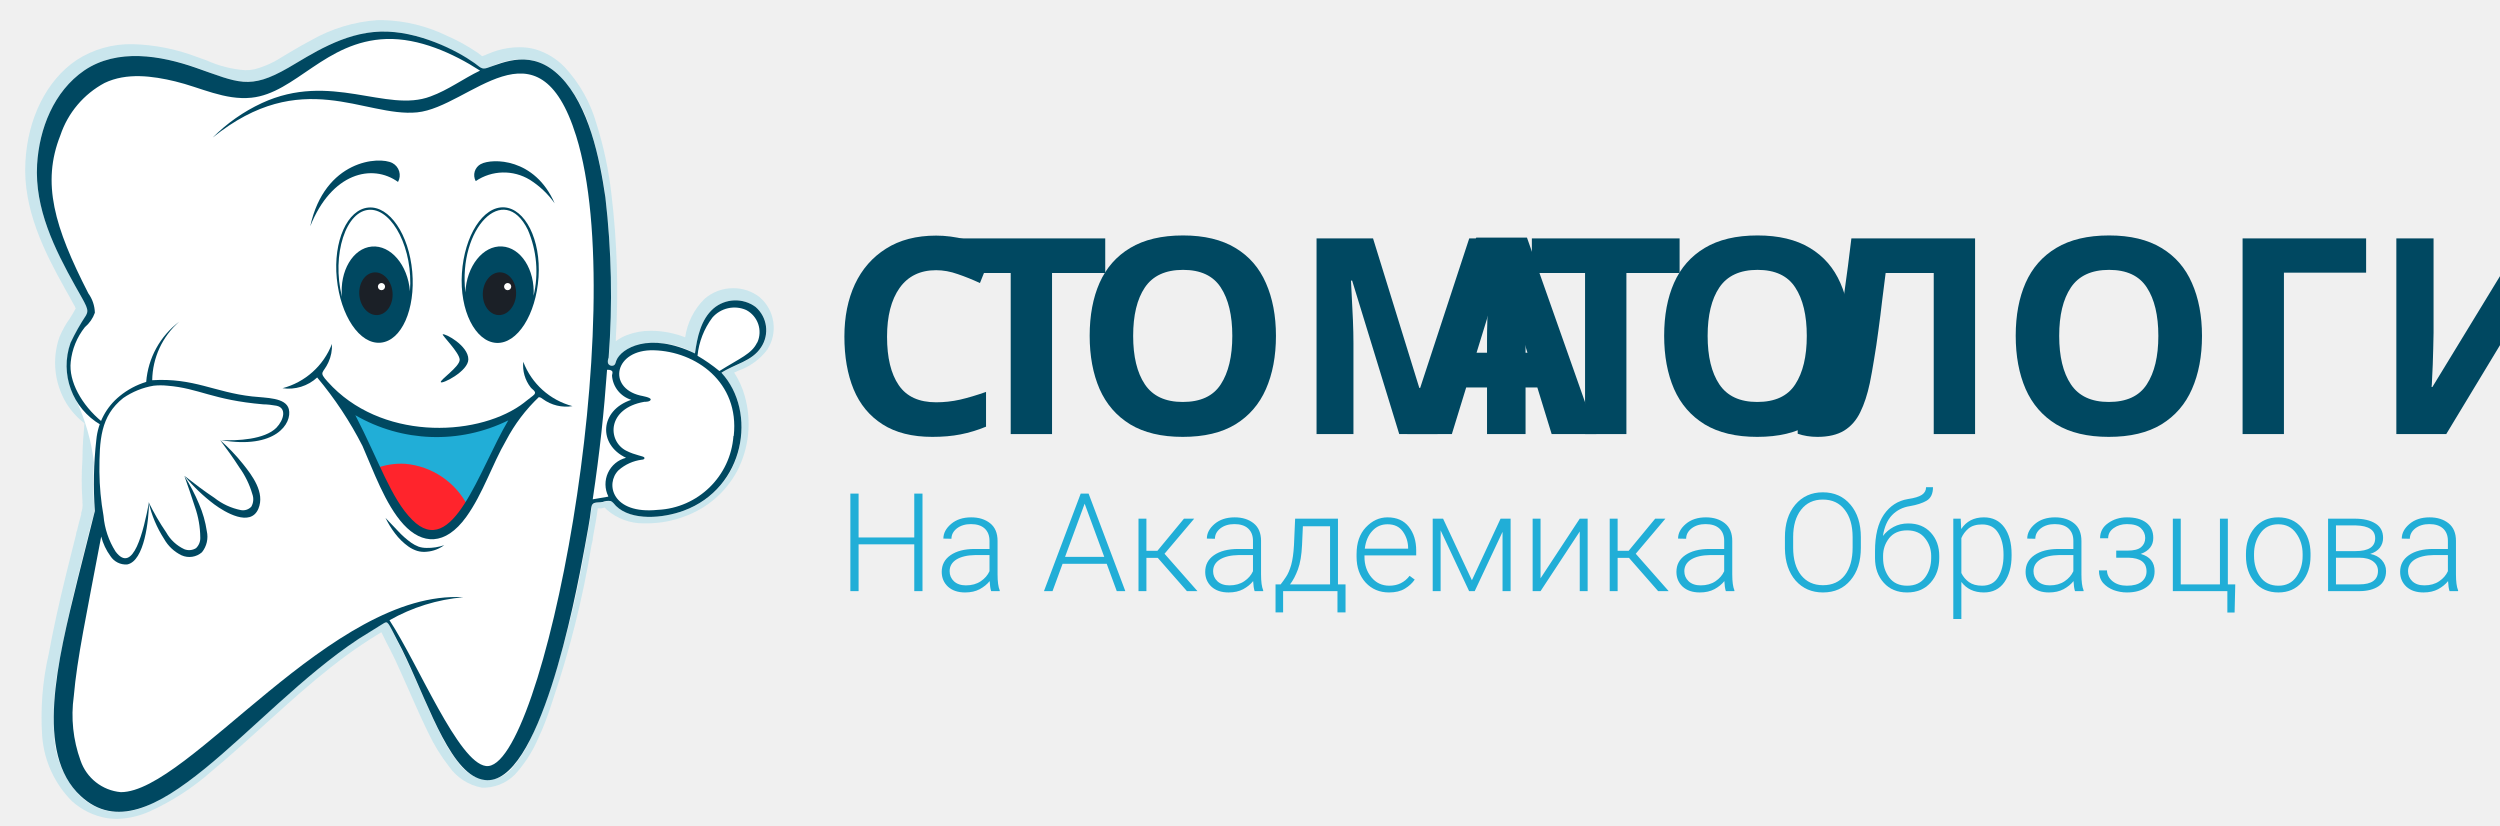
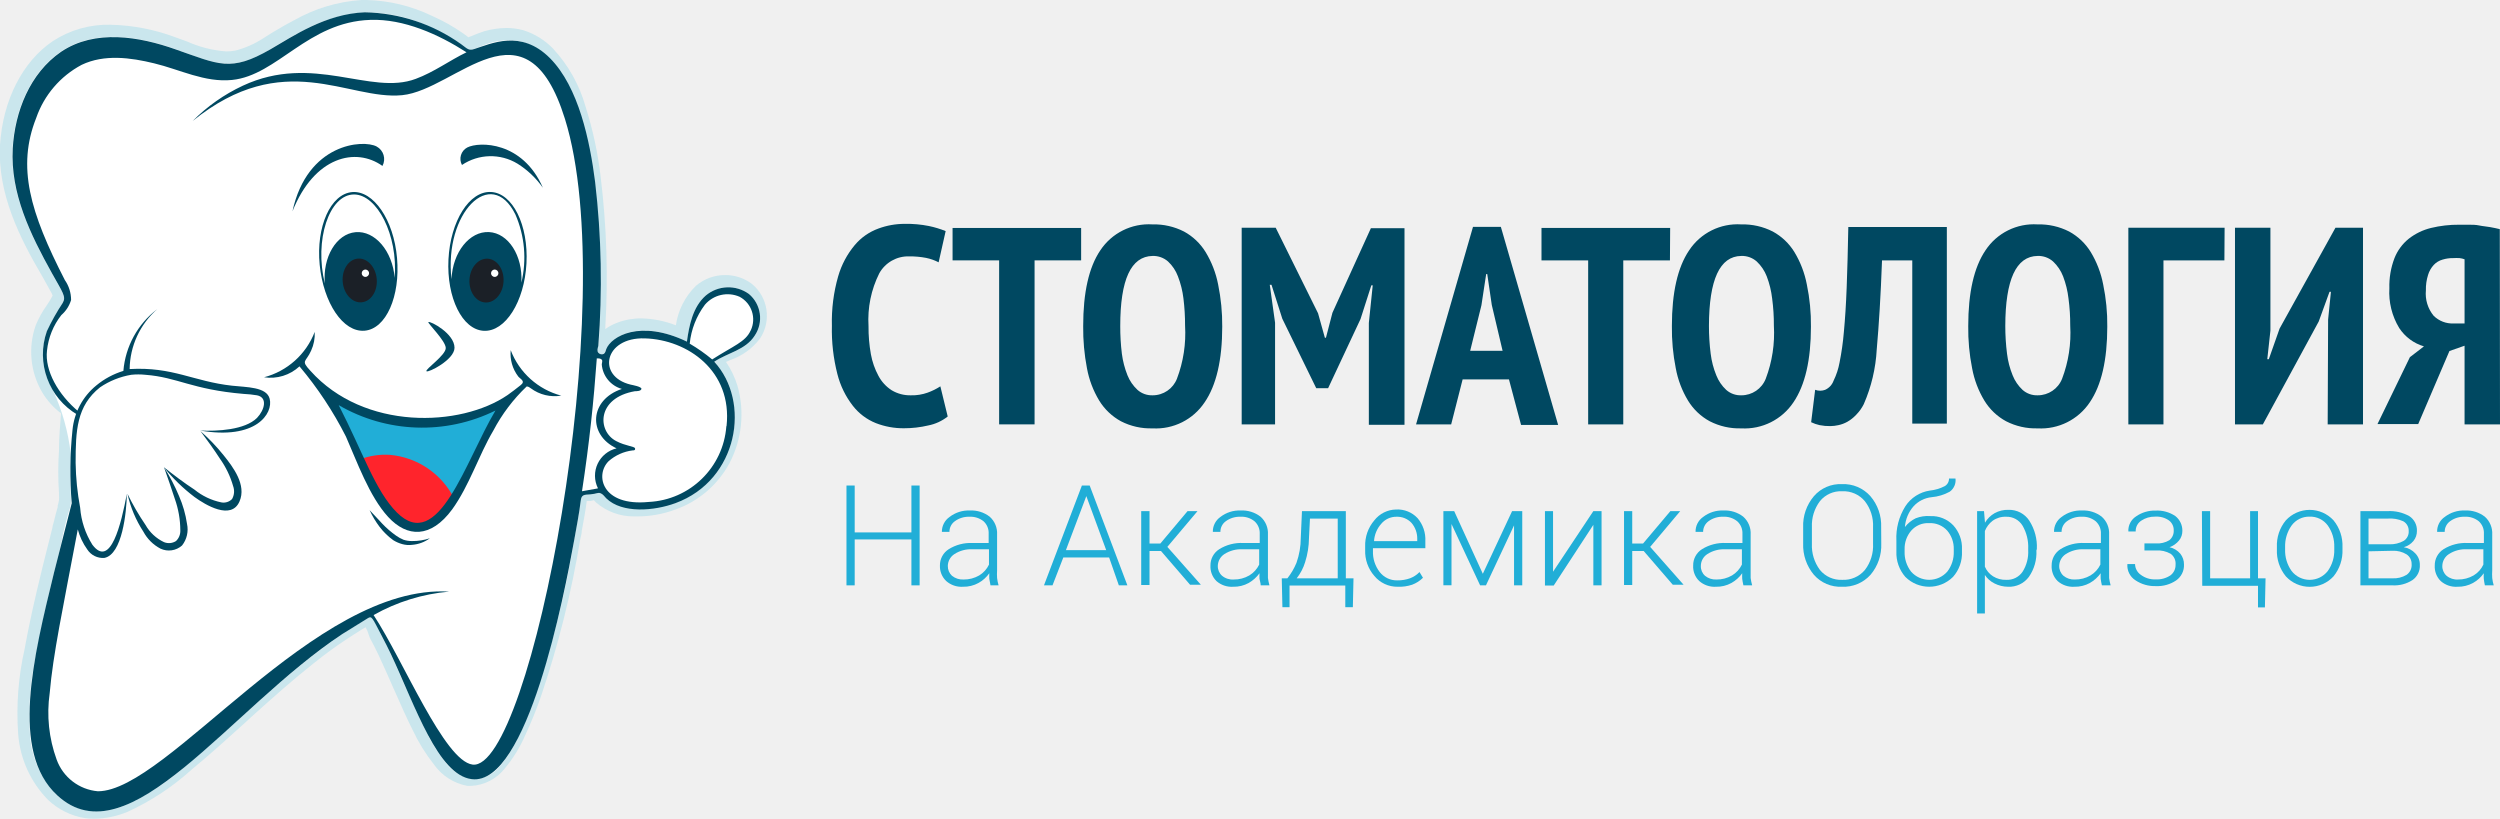
- <svg xmlns="http://www.w3.org/2000/svg" viewBox="0 0 237.17 78.31">
+ <svg xmlns="http://www.w3.org/2000/svg" viewBox="0 0 231.4 75.78">
  <defs>
-     <style>.cls-1{fill:none;}.cls-2{font-size:26px;font-family:PTSans-NarrowBold, PT Sans Narrow;font-weight:700;}.cls-12,.cls-2{fill:#004861;}.cls-3{letter-spacing:-0.01em;}.cls-4{letter-spacing:-0.03em;}.cls-5{letter-spacing:-0.07em;}.cls-6{letter-spacing:-0.03em;}.cls-7{letter-spacing:-0.02em;}.cls-8{font-size:13px;font-family:Roboto-Light, Roboto Light;}.cls-14,.cls-8{fill:#21aed7;}.cls-9{letter-spacing:-0.01em;}.cls-10{fill:#cae6ed;}.cls-11{fill:#fff;}.cls-13{fill:#1b2027;}.cls-15{fill:#ff242c;}</style>
+     <style>.cls-1{fill:#004861;}.cls-2{fill:#21aed7;}.cls-3{fill:#cae6ed;}.cls-4{fill:#fff;}.cls-5{fill:#1b2027;}.cls-6{fill:#ff242c;}</style>
  </defs>
  <g id="Слой_2" data-name="Слой 2">
    <g id="DESKTOP">
      <g id="TOP_MENU">
-         <rect class="cls-1" width="237.17" height="78.31" />
-         <text class="cls-2" transform="translate(78.59 41.18)">
-           <tspan class="cls-3">С</tspan>
-           <tspan class="cls-4" x="11.73" y="0">Т</tspan>
-           <tspan x="23.27" y="0">ОМ</tspan>
-           <tspan class="cls-5" x="54.91" y="0">А</tspan>
-           <tspan class="cls-6" x="66.22" y="0">Т</tspan>
-           <tspan class="cls-7" x="77.77" y="0">О</tspan>
-           <tspan x="91.75" y="0">ЛОГИЯ</tspan>
-         </text>
-         <text class="cls-8" transform="translate(79.5 56.08)">На Академика О<tspan class="cls-9" x="97.77" y="0">б</tspan>
-           <tspan x="104.82" y="0">разцова</tspan>
-         </text>
-         <path class="cls-10" d="M11.09,77.69a6.84,6.84,0,0,1-.91-.07A6.59,6.59,0,0,1,6.82,76,9.76,9.76,0,0,1,4,69.82,26.81,26.81,0,0,1,4.63,62c.41-2.23.93-4.63,1.65-7.55.17-.7.34-1.39.52-2.09l.42-1.67c0-.15.07-.3.11-.45.11-.47.23-.94.37-1.42l0-.15a2.37,2.37,0,0,0,.12-.5,2.09,2.09,0,0,0,0-.49l0-.17a28.27,28.27,0,0,1,0-3.92c0-1.3.11-2.41.19-3.44a7,7,0,0,1-1.73-1.92A7.44,7.44,0,0,1,5.63,32a8.82,8.82,0,0,1,1-1.8c.2-.32.39-.62.55-.93a1.66,1.66,0,0,0-.22-.45l-.55-1-.25-.44c-1.95-3.48-4-7.56-3.75-12C2.62,11.2,4.45,7.59,7.26,5.7A9.41,9.41,0,0,1,12.6,4.19a18.48,18.48,0,0,1,6,1.18l1,.36a10.8,10.8,0,0,0,3.66.93,3.86,3.86,0,0,0,.84-.08,8.6,8.6,0,0,0,2.55-1.11l.92-.55c.64-.38,1.31-.77,2-1.13a14.7,14.7,0,0,1,6.25-1.88h.48a14.67,14.67,0,0,1,6.09,1.48A17.88,17.88,0,0,1,45.31,5l.24.18.19.15a5,5,0,0,0,.56-.22,9,9,0,0,1,.88-.32,7.35,7.35,0,0,1,2.09-.31,5.49,5.49,0,0,1,1.53.2,6.4,6.4,0,0,1,2.79,1.71,13.21,13.21,0,0,1,3,5.36A35.08,35.08,0,0,1,58,18.38a76.93,76.93,0,0,1,.42,13.76v.23a4.43,4.43,0,0,1,1.05-.58,6.35,6.35,0,0,1,2.27-.41A9.07,9.07,0,0,1,65,32a6.43,6.43,0,0,1,1.85-3.66,4.13,4.13,0,0,1,2.73-1,4.05,4.05,0,0,1,2.46.83,3.82,3.82,0,0,1,.75,5,5.83,5.83,0,0,1-2.76,2l-.38.18a8,8,0,0,1,1,2.21,9.71,9.71,0,0,1-.73,7.15,9.2,9.2,0,0,1-5,4.29,10.09,10.09,0,0,1-3.52.65h-.33a5.26,5.26,0,0,1-3.5-1.29,2,2,0,0,1-.2-.21l-.28.07a1.82,1.82,0,0,1-.38,0c-.12.94-.29,1.86-.46,2.76,0,.26-.09.52-.14.77a92.05,92.05,0,0,1-3.65,14.62C52,67.83,51.56,69,51.08,70a12.41,12.41,0,0,1-1.94,3.15,4.21,4.21,0,0,1-3.06,1.57,2.36,2.36,0,0,1-.38,0,4.86,4.86,0,0,1-3.1-2,17,17,0,0,1-1.94-3.14c-.59-1.2-1.13-2.42-1.61-3.5l-.16-.37c-.45-1-.91-2.06-1.38-3.07-.25-.54-.53-1.07-.83-1.65-.12-.23-.23-.46-.34-.69s-.1-.21-.16-.32l-.31.19c-.47.28-1,.62-1.56,1-.9.59-1.83,1.28-2.93,2.14-1.92,1.51-3.74,3.14-5.6,4.82l-.84.76c-1.57,1.42-3.2,2.89-4.86,4.27A23.44,23.44,0,0,1,14.15,77,8.16,8.16,0,0,1,11.09,77.69Z" />
-         <path class="cls-11" d="M71.68,29.12a3.22,3.22,0,0,0-4,.15c-1.2,1.05-1.54,2.75-1.75,4.26a7.46,7.46,0,0,0-5.85-.67,3.41,3.41,0,0,0-1.19.76,1.83,1.83,0,0,0-.42.58c-.06.16-.08.37-.24.46a.41.41,0,0,1-.49-.1c-.14-.18-.07-.44,0-.64.06-.53.08-1.07.1-1.6a76.31,76.31,0,0,0-.41-13.6A34.5,34.5,0,0,0,56,12.28a12.48,12.48,0,0,0-2.82-5,5.56,5.56,0,0,0-2.38-1.49,5.84,5.84,0,0,0-3.13.11c-.49.14-.95.38-1.43.54a.66.66,0,0,1-.61,0A5.24,5.24,0,0,1,45,6a17.07,17.07,0,0,0-2.77-1.55A13.41,13.41,0,0,0,36.09,3a14,14,0,0,0-5.87,1.77c-1,.52-1.91,1.11-2.87,1.66a9.23,9.23,0,0,1-2.83,1.22c-2.07.42-4-.57-5.94-1.24C15.23,5.26,11.14,4.56,8,6.68c-2.91,2-4.28,5.55-4.48,8.93-.24,4.17,1.65,8,3.64,11.56.26.48.53.95.79,1.42a1.35,1.35,0,0,1,.24,1.33,20.29,20.29,0,0,0-1.47,2.61A6.53,6.53,0,0,0,7.24,38a19.41,19.41,0,0,1,1.67,5.87,30.12,30.12,0,0,0,0,3.8,4.41,4.41,0,0,1,.05.81,3.65,3.65,0,0,1-.21.85c-.18.6-.32,1.22-.47,1.83-.31,1.25-.63,2.5-.94,3.75-.61,2.48-1.18,5-1.63,7.49A26.29,26.29,0,0,0,5.16,70a8.79,8.79,0,0,0,2.5,5.57A5.5,5.5,0,0,0,10.55,77,6.76,6.76,0,0,0,14,76.42a22.89,22.89,0,0,0,5.69-3.77c1.94-1.61,3.8-3.31,5.67-5s3.7-3.31,5.64-4.85c1-.77,2-1.51,3-2.19.52-.35,1.06-.68,1.59-1l.76-.46c.19-.12.36-.23.5,0,.3.52.54,1.08.81,1.61s.59,1.12.85,1.7c.54,1.14,1.05,2.3,1.56,3.46s1,2.31,1.59,3.45a15.12,15.12,0,0,0,1.83,3A4.09,4.09,0,0,0,46,74a3.2,3.2,0,0,0,2.67-1.25,12.06,12.06,0,0,0,1.79-2.93,36,36,0,0,0,1.39-3.42A90.21,90.21,0,0,0,55.5,51.94c.22-1.25.48-2.49.62-3.74,0-.24.07-.4.33-.47a6.15,6.15,0,0,1,.75-.09,1.5,1.5,0,0,1,.75-.09c.23.08.36.31.52.47a4.39,4.39,0,0,0,2.91,1,9.07,9.07,0,0,0,3.5-.58,8.22,8.22,0,0,0,4.48-3.86A8.79,8.79,0,0,0,70,38.13a7.1,7.1,0,0,0-1.56-2.75c1.24-.82,2.9-1.08,3.76-2.41A2.92,2.92,0,0,0,71.68,29.12Z" />
-         <path class="cls-12" d="M39.11,25.78c-.31-3.54-2.17-6.27-4.16-6.09s-3.35,3.18-3,6.72,2.17,6.28,4.16,6.1S39.42,29.33,39.11,25.78Zm-.22,1.85c-.2-2.5-1.83-4.4-3.62-4.24s-3.06,2.33-2.83,4.77c-1-4,.38-8.26,2.69-8.26C37.26,19.9,39.21,23.64,38.89,27.63Z" />
-         <path class="cls-12" d="M47.82,19.67c-2-.1-3.76,2.69-4,6.24s1.28,6.51,3.27,6.62,3.76-2.69,4-6.24S49.81,19.78,47.82,19.67Zm2.8,8.39c.14-2.49-1.21-4.58-3-4.68s-3.36,1.86-3.47,4.36c-.7-6.1,3.65-10.54,5.92-5.95A10,10,0,0,1,50.62,28.06Z" />
-         <ellipse class="cls-13" cx="35.66" cy="27.87" rx="1.58" ry="2.03" transform="translate(-2.29 3.21) rotate(-5)" />
-         <circle class="cls-11" cx="36.19" cy="27.19" r="0.34" />
-         <ellipse class="cls-13" cx="47.39" cy="27.87" rx="2.03" ry="1.58" transform="translate(17.07 73.73) rotate(-87)" />
-         <circle class="cls-11" cx="48.16" cy="27.19" r="0.34" />
-         <path class="cls-14" d="M32.91,38.34c2.32,4.38,4.57,12.2,7.93,12.4,3.52.22,5.71-7.86,8.06-11.63a14.56,14.56,0,0,1-8.27,1.83A14.68,14.68,0,0,1,32.91,38.34Z" />
-         <path class="cls-15" d="M38.44,44a6.75,6.75,0,0,0-2.76.42c1.49,3.27,3.12,6.2,5.16,6.32,1.35.09,2.51-1.06,3.55-2.71A7.39,7.39,0,0,0,38.44,44Z" />
-         <path class="cls-12" d="M20.33,47.85c1,.74,3.42,2.19,4.18.42.65-1.53-.58-3.16-1.49-4.29a17.33,17.33,0,0,0-2.14-2.23c.63.84,1.25,1.69,1.81,2.57a8.24,8.24,0,0,1,1.25,2.56,1.41,1.41,0,0,1-.1,1.19,1.08,1.08,0,0,1-1,.32,5.91,5.91,0,0,1-2.5-1.16c-1-.66-1.91-1.36-2.84-2.09A16.55,16.55,0,0,0,20.33,47.85Z" />
-         <path class="cls-12" d="M17.22,52.68a1.81,1.81,0,0,0,1.94-.29,2.36,2.36,0,0,0,.46-2,10.15,10.15,0,0,0-.74-2.58,17.27,17.27,0,0,0-1.39-2.66c.35,1,.69,1.94,1,2.93A9,9,0,0,1,19,51a1.32,1.32,0,0,1-.4,1,1.23,1.23,0,0,1-1.12.1,3.81,3.81,0,0,1-1.71-1.59,22.82,22.82,0,0,1-1.67-2.87,10.85,10.85,0,0,0,1.47,3.49A3.77,3.77,0,0,0,17.22,52.68Z" />
-         <path class="cls-12" d="M71.68,29.12a3.22,3.22,0,0,0-4,.15c-1.2,1.05-1.54,2.75-1.75,4.26-4.36-2.09-7-.48-7.46.67-.06.16-.08.37-.24.46a.41.41,0,0,1-.49-.1c-.14-.18-.07-.44,0-.64a79.48,79.48,0,0,0-.31-15.2C56.89,15,55.85,10,53.17,7.28s-5.42-1.34-6.94-.84c-.54.18-.66-.06-1.22-.46C43.35,4.8,39.66,2.89,36.09,3s-6.6,2.19-8.74,3.43c-3.68,2.13-4.76,1.4-8.77,0C15.23,5.26,11.14,4.56,8,6.68c-2.91,2-4.28,5.55-4.48,8.93-.24,4.17,1.65,8,3.64,11.56,1,1.8,1.33,2.17,1,2.75a20.29,20.29,0,0,0-1.47,2.61A6.49,6.49,0,0,0,9.55,40.3L9.66,40c-1.92-1.58-3.16-3.83-2.95-5.67a6.33,6.33,0,0,1,1.34-3.29A3.19,3.19,0,0,0,9,29.67a3.28,3.28,0,0,0-.62-1.84c-3.23-6.3-4.45-10.47-2.65-15A8.8,8.8,0,0,1,9.92,7.87c2.09-1,4.54-.67,6.7-.15,2.38.57,4.71,1.81,7.23,1.55,4.18-.43,7-5.37,12.8-5.57,3.08-.1,6.32,1.34,8.89,3-1.59.76-3,1.83-4.7,2.45-4.19,1.59-9.48-2.39-16,.63a16.15,16.15,0,0,0-4.66,3.27c8.44-6.82,14.39-1.9,19.39-2.39S51.05,1.34,54.66,12.9c5.27,16.9-3.2,60.46-8.56,59.77-2.62-.33-6.38-9.59-9.15-13.83a17.18,17.18,0,0,1,7-2.18c-12.42-.75-26.06,18.5-32.49,18.49a4.46,4.46,0,0,1-3.82-3A12.71,12.71,0,0,1,7,66.05c.31-3.57,1.19-7.68,2.6-15.15a5.49,5.49,0,0,0,.88,1.86,1.74,1.74,0,0,0,1.58.79c1.65-.31,2.06-4.24,2.08-5.92-.52,2.76-1.51,6.93-3.18,4.69a7.52,7.52,0,0,1-1.14-3.39,25.37,25.37,0,0,1-.39-4.17c0-3,.09-5.28,2.26-7a7.19,7.19,0,0,1,2.89-1.17,6.28,6.28,0,0,1,1.3,0c3,.24,4.28,1.36,9.1,1.77.41,0,.83.06,1.24.13,1,.2.72,1.34,0,2.09-1.12,1.12-3.7,1.25-5.27,1.17,5.18.9,6.79-1.58,6.45-2.94-.29-1.11-2.14-1.05-3.48-1.2-3.58-.4-5.53-1.78-9.48-1.54a7.53,7.53,0,0,1,2.56-5.55,7.92,7.92,0,0,0-3.13,5.71,7.38,7.38,0,0,0-2.52,1.35,6.05,6.05,0,0,0-2.21,4.13A36.77,36.77,0,0,0,9,48.48s-1.29,5.11-1.62,6.43c-1.93,7.85-4.11,16.56.28,20.61,6.61,6.1,15.91-8,26.38-14.92,1-.63,1.93-1.2,2.35-1.46s.4-.12,1.31,1.63c.3.56.59,1.12.85,1.7C40.83,67.33,42.9,73.64,46,74c5.14.62,8.55-17,9.47-22.08.22-1.25.48-2.49.62-3.74.07-.64.52-.46,1.08-.56a1.5,1.5,0,0,1,.75-.09c.23.08.36.31.52.47,1.48,1.44,4.46,1.17,6.41.45,5.84-2.14,7-9.4,3.59-13.09,1.24-.82,2.9-1.08,3.76-2.41A2.92,2.92,0,0,0,71.68,29.12Zm-14,18-1.45.25c.67-4.46,1.08-8.39,1.36-12.29.15,0,.36,0,.47.12s0,.31,0,.44a2.6,2.6,0,0,0,1.83,2.29c-3,1-3.18,4.23-.5,5.5A2.59,2.59,0,0,0,57.71,47.09Zm11.9-5.75a7.56,7.56,0,0,1-7.19,7c-4.32.44-5-2.48-3.71-3.76a4.12,4.12,0,0,1,2.22-1c.11,0,.28-.05.23-.2s-.85-.2-1.74-.66c-1.77-.92-1.83-4,1.73-4.63.14,0,.56,0,.61-.21s-.84-.35-1-.39c-3.15-.76-2.44-4.4,1.31-4.29C66,33.34,70.16,36.24,69.61,41.34Zm2.24-8.86c-.52,1.07-1.58,1.44-3.57,2.69a15.91,15.91,0,0,0-2.08-1.45,7.25,7.25,0,0,1,1.41-3.62,2.77,2.77,0,0,1,3.21-.72A2.37,2.37,0,0,1,71.85,32.48Z" />
-         <path class="cls-12" d="M37.76,17.26a1.31,1.31,0,0,0-.53-1.79c-1.26-.67-6.42-.31-7.8,6C31.46,16.38,35.31,15.5,37.76,17.26Z" />
-         <path class="cls-12" d="M50.27,17.06a8.31,8.31,0,0,1,2.35,2.23c-1.89-4.33-5.91-4.29-7-3.73a1.19,1.19,0,0,0-.49,1.62A4.75,4.75,0,0,1,50.27,17.06Z" />
-         <path class="cls-12" d="M30.09,35.81a34.55,34.55,0,0,1,4.3,6.5c1,2.26,2.15,5.55,3.9,7.45s3.94,2.05,5.94-.72c1.59-2.21,2.44-4.94,3.79-7.27a15.77,15.77,0,0,1,3.09-4.09c.15,0,.27.08.38.17a3.75,3.75,0,0,0,2.82.68,6.88,6.88,0,0,1-4.67-4.21,3.42,3.42,0,0,0,.7,2.43c.2.26.7.44.21.8s-.79.64-1.2.92c-4.37,3-13.3,3.29-18.26-2.25-.91-1-.42-.76.07-1.86a3.69,3.69,0,0,0,.33-1.73,6.92,6.92,0,0,1-4.69,4.2A4,4,0,0,0,30.09,35.81Zm18.13,4.07c-2.78,4.67-5.27,13.3-9.12,9.43-2-2-3.14-5.57-5.39-9.92A15.37,15.37,0,0,0,48.22,39.88Z" />
-         <path class="cls-12" d="M42,31.72c.18-.13,2.43,1.05,2.43,2.37,0,1.12-2.47,2.36-2.61,2.17s1.81-1.47,1.79-2.14S41.91,31.8,42,31.72Z" />
-         <path class="cls-12" d="M36.57,49.13c.41.41.79.85,1.19,1.25A8.08,8.08,0,0,0,39,51.48a3.24,3.24,0,0,0,.71.38,2.39,2.39,0,0,0,.77.12,4.76,4.76,0,0,0,1.66-.26,3.2,3.2,0,0,1-1.64.62,2.28,2.28,0,0,1-.93-.08,3,3,0,0,1-.82-.41,5.75,5.75,0,0,1-1.27-1.24A8.7,8.7,0,0,1,36.57,49.13Z" />
+         <path class="cls-1" d="M87.72,38.55a4.18,4.18,0,0,1-1.8.83,9.72,9.72,0,0,1-2.25.26,7,7,0,0,1-2.61-.48,5.09,5.09,0,0,1-2.12-1.6,7.94,7.94,0,0,1-1.43-2.93A16.46,16.46,0,0,1,77,30.15a15.17,15.17,0,0,1,.58-4.57,7.94,7.94,0,0,1,1.54-2.9,5.16,5.16,0,0,1,2.17-1.52,7,7,0,0,1,2.47-.44,10.38,10.38,0,0,1,2.22.2,9.09,9.09,0,0,1,1.55.47l-.65,2.89a4.51,4.51,0,0,0-1.16-.41,8,8,0,0,0-1.57-.14,3.06,3.06,0,0,0-2.76,1.56,9.61,9.61,0,0,0-1,4.89,14,14,0,0,0,.22,2.61,6.7,6.7,0,0,0,.7,2,3.58,3.58,0,0,0,1.22,1.33,3.3,3.3,0,0,0,1.78.47,4.25,4.25,0,0,0,1.56-.25,5.8,5.8,0,0,0,1.17-.58Z" />
+         <path class="cls-1" d="M100.07,24.1H95.76V39.28H92.48V24.1H88.17v-3h11.9Z" />
+         <path class="cls-1" d="M100.26,30.18c0-3.09.52-5.43,1.58-7a5.39,5.39,0,0,1,4.84-2.41,6.07,6.07,0,0,1,2.91.66,5.35,5.35,0,0,1,2,1.9,9.11,9.11,0,0,1,1.16,3,18.72,18.72,0,0,1,.38,3.91c0,3.08-.55,5.43-1.63,7a5.42,5.42,0,0,1-4.82,2.41,6,6,0,0,1-2.93-.66,5.39,5.39,0,0,1-2-1.9,8.88,8.88,0,0,1-1.14-3A19.49,19.49,0,0,1,100.26,30.18Zm3.43,0a20.4,20.4,0,0,0,.15,2.56,8.19,8.19,0,0,0,.52,2,3.72,3.72,0,0,0,.93,1.35,2,2,0,0,0,1.39.5,2.41,2.41,0,0,0,2.26-1.54,11.87,11.87,0,0,0,.75-4.91,20,20,0,0,0-.15-2.51,8.41,8.41,0,0,0-.51-2.05,3.59,3.59,0,0,0-.92-1.38,2.07,2.07,0,0,0-1.43-.51C104.68,23.73,103.69,25.88,103.69,30.18Z" />
+         <path class="cls-1" d="M126.7,29.89l.36-3.48h-.13l-1,3.12-3,6.4h-1.1l-3.14-6.43-1-3.14h-.16l.49,3.51v9.41h-3.09V21.08h3.15L122,29l.63,2.26h.1l.6-2.31,3.56-7.83H130v18.2H126.7Z" />
+         <path class="cls-1" d="M139.67,35.12h-4.29l-1.06,4.16h-3.25L136.34,21h2.58l5.3,18.33h-3.43Zm-3.59-2.65h3l-1-4.24-.42-2.86h-.1l-.44,2.89Z" />
+         <path class="cls-1" d="M154.57,24.1h-4.32V39.28H147V24.1h-4.32v-3h11.91Z" />
+         <path class="cls-1" d="M154.75,30.18c0-3.09.53-5.43,1.59-7a5.37,5.37,0,0,1,4.83-2.41,6.08,6.08,0,0,1,2.92.66,5.35,5.35,0,0,1,2,1.9,9.1,9.1,0,0,1,1.15,3,18.07,18.07,0,0,1,.38,3.91q0,4.62-1.62,7a5.44,5.44,0,0,1-4.83,2.41,6,6,0,0,1-2.92-.66,5.32,5.32,0,0,1-2-1.9,8.88,8.88,0,0,1-1.14-3A18.75,18.75,0,0,1,154.75,30.18Zm3.43,0a20.32,20.32,0,0,0,.16,2.56,7.78,7.78,0,0,0,.52,2,3.7,3.7,0,0,0,.92,1.35,2,2,0,0,0,1.39.5,2.42,2.42,0,0,0,2.27-1.54,11.87,11.87,0,0,0,.75-4.91,18.27,18.27,0,0,0-.16-2.51,8.43,8.43,0,0,0-.5-2.05,3.73,3.73,0,0,0-.93-1.38,2.05,2.05,0,0,0-1.43-.51Q158.19,23.73,158.18,30.18Z" />
+         <path class="cls-1" d="M177,24.1H174.2c-.12,3.29-.29,6-.49,8.25a14.58,14.58,0,0,1-1.2,5.06,3.85,3.85,0,0,1-.72,1,3.45,3.45,0,0,1-.8.63,2.94,2.94,0,0,1-.82.31,3.62,3.62,0,0,1-.75.09,4.64,4.64,0,0,1-1-.09,3.6,3.6,0,0,1-.78-.27l.37-3a1.3,1.3,0,0,0,.93,0,1.47,1.47,0,0,0,.78-.85,6.44,6.44,0,0,0,.55-1.68,24.76,24.76,0,0,0,.4-2.84c.11-1.16.2-2.54.26-4.14s.11-3.45.15-5.56h9.12v18.2H177Z" />
+         <path class="cls-1" d="M182.18,30.18c0-3.09.53-5.43,1.59-7a5.37,5.37,0,0,1,4.83-2.41,6.08,6.08,0,0,1,2.92.66,5.35,5.35,0,0,1,2,1.9,9.1,9.1,0,0,1,1.15,3,18.07,18.07,0,0,1,.38,3.91q0,4.62-1.62,7a5.44,5.44,0,0,1-4.83,2.41,6,6,0,0,1-2.92-.66,5.32,5.32,0,0,1-2-1.9,8.88,8.88,0,0,1-1.14-3A18.75,18.75,0,0,1,182.18,30.18Zm3.43,0a20.32,20.32,0,0,0,.16,2.56,7.78,7.78,0,0,0,.52,2,3.7,3.7,0,0,0,.92,1.35,2,2,0,0,0,1.39.5,2.42,2.42,0,0,0,2.27-1.54,11.87,11.87,0,0,0,.75-4.91,18.27,18.27,0,0,0-.16-2.51,8.43,8.43,0,0,0-.5-2.05,3.73,3.73,0,0,0-.93-1.38,2.05,2.05,0,0,0-1.43-.51Q185.62,23.73,185.61,30.18Z" />
+         <path class="cls-1" d="M205.89,24.1h-5.64V39.28H197V21.08h8.91Z" />
+         <path class="cls-1" d="M215.49,29.58l.26-2.57h-.13l-1,2.75-5.17,9.52h-2.58V21.08h3.28V30.6l-.29,2.65H210l1-2.84,5.17-9.33h2.55v18.2h-3.27Z" />
+         <path class="cls-1" d="M231.4,39.28h-3.28V32l-1.4.49-2.89,6.76h-3.77l3-6.19,1.3-1a4.14,4.14,0,0,1-2.29-1.7,6.38,6.38,0,0,1-.91-3.68,7.23,7.23,0,0,1,.47-2.78,4.36,4.36,0,0,1,1.32-1.8,5.46,5.46,0,0,1,2.06-1,10.71,10.71,0,0,1,2.62-.3l.85,0c.34,0,.68,0,1,.07s.68.09,1,.15.64.12.9.19ZM228.12,24a1.92,1.92,0,0,0-.46-.11,5,5,0,0,0-.58,0,3.18,3.18,0,0,0-1,.14,1.77,1.77,0,0,0-.81.49,2.39,2.39,0,0,0-.53.93,4.43,4.43,0,0,0-.2,1.43,3.22,3.22,0,0,0,.72,2.35,2.48,2.48,0,0,0,1.86.71h1Z" />
+         <path class="cls-2" d="M85.12,54.18h-.76V49.93H79.11v4.25h-.76V44.94h.76v4.34h5.25V44.94h.76Z" />
+         <path class="cls-2" d="M91.68,54.18c-.05-.23-.08-.43-.11-.6a4.41,4.41,0,0,1,0-.52,3,3,0,0,1-1,.9,2.86,2.86,0,0,1-1.43.35,2.14,2.14,0,0,1-1.56-.53A1.88,1.88,0,0,1,87,52.35a1.76,1.76,0,0,1,.82-1.52A3.82,3.82,0,0,1,90,50.26h1.51v-.85a1.46,1.46,0,0,0-.47-1.16,1.94,1.94,0,0,0-1.32-.42,2.16,2.16,0,0,0-1.32.4,1.2,1.2,0,0,0-.52,1h-.7l0,0a1.66,1.66,0,0,1,.71-1.38,2.88,2.88,0,0,1,1.88-.6,2.78,2.78,0,0,1,1.83.57,2.05,2.05,0,0,1,.69,1.66V52.8a5.37,5.37,0,0,0,0,.7,3.91,3.91,0,0,0,.14.68Zm-2.49-.54a2.8,2.8,0,0,0,1.45-.38,2.34,2.34,0,0,0,.9-1V50.84H90a2.81,2.81,0,0,0-1.65.44,1.33,1.33,0,0,0-.62,1.1,1.21,1.21,0,0,0,.38.91A1.57,1.57,0,0,0,89.19,53.64Z" />
+         <path class="cls-2" d="M102.66,51.6H98.42l-1,2.58h-.79l3.51-9.24h.72l3.49,9.24h-.79Zm-4-.68h3.73l-1.84-5h0Z" />
+         <path class="cls-2" d="M107.46,51H106.4v3.15h-.77V47.31h.77v3h1l2.52-3h.92v0l-2.79,3.31,3.1,3.5v0h-1Z" />
+         <path class="cls-2" d="M116.69,54.18c0-.23-.09-.43-.11-.6a4.41,4.41,0,0,1,0-.52,3.18,3.18,0,0,1-1,.9,2.83,2.83,0,0,1-1.43.35,2.14,2.14,0,0,1-1.56-.53,1.88,1.88,0,0,1-.55-1.43,1.76,1.76,0,0,1,.82-1.52,3.84,3.84,0,0,1,2.22-.57h1.52v-.85a1.47,1.47,0,0,0-.48-1.16,1.9,1.9,0,0,0-1.32-.42,2.16,2.16,0,0,0-1.32.4,1.2,1.2,0,0,0-.52,1h-.7v0a1.64,1.64,0,0,1,.7-1.38,2.88,2.88,0,0,1,1.88-.6,2.78,2.78,0,0,1,1.83.57,2.05,2.05,0,0,1,.69,1.66V52.8c0,.24,0,.47,0,.7a5.12,5.12,0,0,0,.14.68Zm-2.5-.54a2.77,2.77,0,0,0,1.45-.38,2.37,2.37,0,0,0,.91-1V50.84H115a2.86,2.86,0,0,0-1.66.44,1.33,1.33,0,0,0-.62,1.1,1.18,1.18,0,0,0,.39.91A1.52,1.52,0,0,0,114.19,53.64Z" />
+         <path class="cls-2" d="M119.16,53.53A6,6,0,0,0,120,52.1a6.92,6.92,0,0,0,.4-2.31l.11-2.48h4.06v6.22h.71l-.06,2.67h-.7v-2h-5.16v2h-.66l-.06-2.67Zm2-3.74a7.67,7.67,0,0,1-.36,2.25,4.55,4.55,0,0,1-.78,1.49h3.8V48h-2.57Z" />
+         <path class="cls-2" d="M129.36,54.31a2.75,2.75,0,0,1-2.15-1,3.46,3.46,0,0,1-.85-2.41V50.6a3.54,3.54,0,0,1,.85-2.44,2.61,2.61,0,0,1,2-1,2.53,2.53,0,0,1,2,.8,3.05,3.05,0,0,1,.72,2.13v.65h-4.85V51a3,3,0,0,0,.62,1.94,2,2,0,0,0,1.62.78,3.37,3.37,0,0,0,1.21-.2,2.4,2.4,0,0,0,.86-.57l.32.53a2.83,2.83,0,0,1-1,.64A3.78,3.78,0,0,1,129.36,54.31Zm-.1-6.48a1.81,1.81,0,0,0-1.41.65,2.65,2.65,0,0,0-.67,1.61v0h4v-.19a2.22,2.22,0,0,0-.53-1.5A1.81,1.81,0,0,0,129.26,47.83Z" />
+         <path class="cls-2" d="M137.25,53.11h0l2.71-5.8h.94v6.87h-.76V48.63h0l-2.6,5.55H137l-2.65-5.68h0v5.67h-.75V47.31h1Z" />
+         <path class="cls-2" d="M147.48,47.31h.76v6.87h-.76v-5.6l0,0-3.67,5.62H143V47.31h.75v5.61h0Z" />
+         <path class="cls-2" d="M152.14,51h-1.06v3.15h-.76V47.31h.76v3h1l2.53-3h.91v0l-2.78,3.31,3.09,3.5v0h-1Z" />
+         <path class="cls-2" d="M161.37,54.18c-.05-.23-.09-.43-.11-.6a4.41,4.41,0,0,1,0-.52,3.08,3.08,0,0,1-1,.9,2.83,2.83,0,0,1-1.43.35,2.13,2.13,0,0,1-1.55-.53,1.85,1.85,0,0,1-.56-1.43,1.76,1.76,0,0,1,.82-1.52,3.84,3.84,0,0,1,2.22-.57h1.52v-.85a1.47,1.47,0,0,0-.48-1.16,1.9,1.9,0,0,0-1.32-.42,2.16,2.16,0,0,0-1.32.4,1.23,1.23,0,0,0-.52,1h-.7v0a1.64,1.64,0,0,1,.7-1.38,2.88,2.88,0,0,1,1.88-.6,2.78,2.78,0,0,1,1.83.57,2.05,2.05,0,0,1,.69,1.66V52.8c0,.24,0,.47,0,.7a5.12,5.12,0,0,0,.14.68Zm-2.5-.54a2.77,2.77,0,0,0,1.45-.38,2.37,2.37,0,0,0,.91-1V50.84H159.7a2.86,2.86,0,0,0-1.66.44,1.31,1.31,0,0,0-.61,1.1,1.17,1.17,0,0,0,.38.91A1.54,1.54,0,0,0,158.87,53.64Z" />
+         <path class="cls-2" d="M174.13,50.31a4.22,4.22,0,0,1-1,2.9,3.36,3.36,0,0,1-2.64,1.1,3.26,3.26,0,0,1-2.59-1.1,4.27,4.27,0,0,1-1-2.9v-1.5a4.21,4.21,0,0,1,1-2.89,3.24,3.24,0,0,1,2.59-1.11,3.33,3.33,0,0,1,2.63,1.11,4.17,4.17,0,0,1,1,2.89Zm-.76-1.51a3.63,3.63,0,0,0-.76-2.41,2.58,2.58,0,0,0-2.1-.92,2.5,2.5,0,0,0-2.06.92,3.73,3.73,0,0,0-.74,2.41v1.52a3.77,3.77,0,0,0,.74,2.43,2.51,2.51,0,0,0,2.06.92,2.57,2.57,0,0,0,2.11-.92,3.68,3.68,0,0,0,.75-2.43Z" />
+         <path class="cls-2" d="M178.67,47.77a2.77,2.77,0,0,1,2.13.86,3.1,3.1,0,0,1,.8,2.21v.21a3.31,3.31,0,0,1-.83,2.35,3.13,3.13,0,0,1-4.41,0,3.37,3.37,0,0,1-.83-2.35v-1a5.47,5.47,0,0,1,.83-3.19,3.27,3.27,0,0,1,2.25-1.45A3.89,3.89,0,0,0,180,45a.79.79,0,0,0,.4-.71H181l0,0a1.3,1.3,0,0,1-.53,1.22,4.23,4.23,0,0,1-1.68.51,2.63,2.63,0,0,0-1.66.83,3.23,3.23,0,0,0-.81,1.93l0,0a2.84,2.84,0,0,1,1-.81A3.08,3.08,0,0,1,178.67,47.77Zm-.11.65a2.05,2.05,0,0,0-1.67.71,2.55,2.55,0,0,0-.6,1.71v.21a2.88,2.88,0,0,0,.6,1.86,2.23,2.23,0,0,0,3.35,0,2.88,2.88,0,0,0,.6-1.86v-.21a2.56,2.56,0,0,0-.6-1.72A2.11,2.11,0,0,0,178.56,48.42Z" />
+         <path class="cls-2" d="M188.49,50.94a3.93,3.93,0,0,1-.7,2.46,2.26,2.26,0,0,1-1.92.91A2.83,2.83,0,0,1,184.6,54a2.28,2.28,0,0,1-.88-.78v3.56H183V47.31h.64l.09,1.07a2.42,2.42,0,0,1,.89-.88,2.5,2.5,0,0,1,1.28-.31,2.22,2.22,0,0,1,1.93,1,4.45,4.45,0,0,1,.7,2.63Zm-.76-.15a3.91,3.91,0,0,0-.52-2.13,1.7,1.7,0,0,0-1.52-.83,2,2,0,0,0-1.25.37,2.21,2.21,0,0,0-.72.95v3.3a2,2,0,0,0,.75.89,2.17,2.17,0,0,0,1.23.33,1.72,1.72,0,0,0,1.51-.75,3.42,3.42,0,0,0,.52-2Z" />
+         <path class="cls-2" d="M194.55,54.18c-.05-.23-.09-.43-.11-.6a4.41,4.41,0,0,1,0-.52,3.18,3.18,0,0,1-1,.9,2.83,2.83,0,0,1-1.43.35,2.14,2.14,0,0,1-1.56-.53,1.88,1.88,0,0,1-.55-1.43,1.76,1.76,0,0,1,.82-1.52,3.84,3.84,0,0,1,2.22-.57h1.52v-.85a1.47,1.47,0,0,0-.48-1.16,1.9,1.9,0,0,0-1.32-.42,2.16,2.16,0,0,0-1.32.4,1.2,1.2,0,0,0-.52,1h-.7v0a1.64,1.64,0,0,1,.7-1.38,2.88,2.88,0,0,1,1.88-.6,2.78,2.78,0,0,1,1.83.57,2.05,2.05,0,0,1,.69,1.66V52.8c0,.24,0,.47,0,.7a5.12,5.12,0,0,0,.14.68Zm-2.5-.54a2.77,2.77,0,0,0,1.45-.38,2.37,2.37,0,0,0,.91-1V50.84h-1.53a2.86,2.86,0,0,0-1.66.44,1.33,1.33,0,0,0-.62,1.1,1.18,1.18,0,0,0,.39.91A1.52,1.52,0,0,0,192.05,53.64Z" />
+         <path class="cls-2" d="M202,49.13a1.39,1.39,0,0,1-.31.9,2,2,0,0,1-.88.62,1.83,1.83,0,0,1,1,.6,1.57,1.57,0,0,1,.34,1,1.71,1.71,0,0,1-.72,1.47,3.1,3.1,0,0,1-1.9.53,3.2,3.2,0,0,1-1.86-.53,1.63,1.63,0,0,1-.76-1.51v0h.71a1.23,1.23,0,0,0,.54,1,2.14,2.14,0,0,0,1.36.42,2.26,2.26,0,0,0,1.37-.37,1.19,1.19,0,0,0,.48-1,1.12,1.12,0,0,0-.45-1,2.43,2.43,0,0,0-1.38-.31h-1.05v-.65h1.05A2.16,2.16,0,0,0,200.8,50a1.1,1.1,0,0,0,.4-.9,1.11,1.11,0,0,0-.43-.92,2,2,0,0,0-1.3-.36,2.19,2.19,0,0,0-1.27.37,1.13,1.13,0,0,0-.52,1H197l0,0a1.56,1.56,0,0,1,.71-1.39,3,3,0,0,1,1.8-.54,3,3,0,0,1,1.83.5A1.7,1.7,0,0,1,202,49.13Z" />
+         <path class="cls-2" d="M203.81,47.31h.76v6.22h3.7V47.31H209v6.22h.7l-.06,2.69H209v-2h-5.16Z" />
+         <path class="cls-2" d="M210.75,50.65a3.64,3.64,0,0,1,.83-2.49,3,3,0,0,1,4.41,0,3.69,3.69,0,0,1,.83,2.49v.2a3.73,3.73,0,0,1-.83,2.5,3,3,0,0,1-4.41,0,3.68,3.68,0,0,1-.83-2.5Zm.76.2a3.25,3.25,0,0,0,.6,2,2.12,2.12,0,0,0,3.35,0,3.25,3.25,0,0,0,.6-2v-.21a3.28,3.28,0,0,0-.6-2,2,2,0,0,0-1.68-.82,2,2,0,0,0-1.67.82,3.28,3.28,0,0,0-.6,2Z" />
+         <path class="cls-2" d="M218.48,54.18V47.31H221a3.71,3.71,0,0,1,2,.46,1.55,1.55,0,0,1,.71,1.38,1.43,1.43,0,0,1-.32.92,1.75,1.75,0,0,1-.9.58,1.85,1.85,0,0,1,1.08.58,1.48,1.48,0,0,1,.41,1.05,1.6,1.6,0,0,1-.68,1.41,3.08,3.08,0,0,1-1.85.49Zm.75-3.8h1.93a2.53,2.53,0,0,0,1.33-.32,1,1,0,0,0,.46-.9,1,1,0,0,0-.5-.91A2.92,2.92,0,0,0,221,48h-1.77Zm0,.65v2.5h2.21a2.33,2.33,0,0,0,1.31-.32,1.1,1.1,0,0,0,.47-1,1.05,1.05,0,0,0-.47-.9,2.29,2.29,0,0,0-1.31-.33Z" />
+         <path class="cls-2" d="M230,54.18c-.05-.23-.08-.43-.1-.6a3,3,0,0,1,0-.52,3,3,0,0,1-1,.9,2.86,2.86,0,0,1-1.43.35,2.14,2.14,0,0,1-1.56-.53,1.88,1.88,0,0,1-.55-1.43,1.76,1.76,0,0,1,.82-1.52,3.84,3.84,0,0,1,2.22-.57h1.51v-.85a1.46,1.46,0,0,0-.47-1.16,1.92,1.92,0,0,0-1.32-.42,2.16,2.16,0,0,0-1.32.4,1.2,1.2,0,0,0-.52,1h-.7v0a1.62,1.62,0,0,1,.7-1.38,2.88,2.88,0,0,1,1.88-.6,2.78,2.78,0,0,1,1.83.57,2.05,2.05,0,0,1,.69,1.66V52.8a5.37,5.37,0,0,0,0,.7,3.91,3.91,0,0,0,.14.68Zm-2.49-.54a2.8,2.8,0,0,0,1.45-.38,2.28,2.28,0,0,0,.9-1V50.84h-1.53a2.81,2.81,0,0,0-1.65.44,1.33,1.33,0,0,0-.62,1.1,1.18,1.18,0,0,0,.39.91A1.52,1.52,0,0,0,227.53,53.64Z" />
+         <path class="cls-3" d="M8.72,75.78a6.69,6.69,0,0,1-.9-.06,6.49,6.49,0,0,1-3.36-1.67,9.76,9.76,0,0,1-2.78-6.13,26.88,26.88,0,0,1,.59-7.81c.4-2.22.93-4.62,1.65-7.55.17-.69.34-1.39.52-2.08l.42-1.67c0-.15.07-.3.11-.46.11-.46.23-.94.37-1.42l0-.14a2.45,2.45,0,0,0,.12-.51,2.86,2.86,0,0,0,0-.48v-.17a28.29,28.29,0,0,1,0-3.92c0-1.3.11-2.41.19-3.45a6.9,6.9,0,0,1-1.73-1.92,7.41,7.41,0,0,1-.61-6.24,9.11,9.11,0,0,1,1-1.81,9.06,9.06,0,0,0,.56-.92,1.7,1.7,0,0,0-.22-.46l-.55-1-.25-.44C1.82,22-.24,17.92,0,13.43.26,9.29,2.08,5.69,4.9,3.8a9.32,9.32,0,0,1,5.33-1.51,18.23,18.23,0,0,1,6.06,1.18l1,.36a10.8,10.8,0,0,0,3.66.93,4.6,4.6,0,0,0,.84-.08,8.64,8.64,0,0,0,2.55-1.12L25.23,3c.64-.38,1.3-.77,2-1.13A14.56,14.56,0,0,1,33.46,0h.47A14.68,14.68,0,0,1,40,1.48a16.39,16.39,0,0,1,2.91,1.64l.25.18.19.15c.18-.06.36-.14.56-.22s.56-.23.88-.33a7.71,7.71,0,0,1,2.08-.31,5.91,5.91,0,0,1,1.54.2,6.48,6.48,0,0,1,2.79,1.72,13.14,13.14,0,0,1,3,5.36,34.91,34.91,0,0,1,1.41,6.61,76.93,76.93,0,0,1,.42,13.76v.22a4.4,4.4,0,0,1,1.05-.57,6.07,6.07,0,0,1,2.27-.42,9.29,9.29,0,0,1,3.21.64,6.38,6.38,0,0,1,1.85-3.65,4.12,4.12,0,0,1,2.72-1,4.05,4.05,0,0,1,2.47.82,3.82,3.82,0,0,1,.75,5.05,5.83,5.83,0,0,1-2.77,2l-.38.17a8.19,8.19,0,0,1,1.06,2.21,9.68,9.68,0,0,1-.74,7.16,9.14,9.14,0,0,1-5,4.29,10.08,10.08,0,0,1-3.52.64h-.34a5.31,5.31,0,0,1-3.49-1.29l-.2-.21-.29.07-.37,0c-.12.93-.29,1.86-.46,2.76,0,.26-.09.51-.14.77a91.62,91.62,0,0,1-3.66,14.62,37.7,37.7,0,0,1-1.42,3.5,12.89,12.89,0,0,1-1.94,3.15,4.21,4.21,0,0,1-3.06,1.57l-.38,0a4.88,4.88,0,0,1-3.1-2,16.43,16.43,0,0,1-1.94-3.14c-.6-1.19-1.13-2.41-1.61-3.49l-.17-.38c-.44-1-.9-2.05-1.37-3.06-.26-.55-.53-1.07-.84-1.66L34,58.38l-.16-.32-.31.18c-.47.29-1,.63-1.56,1-.91.6-1.84,1.28-2.93,2.15-1.92,1.51-3.74,3.14-5.6,4.81l-.84.77c-1.57,1.42-3.2,2.89-4.87,4.27a23.17,23.17,0,0,1-5.92,3.9A8.17,8.17,0,0,1,8.72,75.78Z" />
+         <path class="cls-4" d="M69.32,27.21a3.25,3.25,0,0,0-4,.15c-1.2,1.06-1.53,2.76-1.74,4.26-1.79-.85-3.93-1.42-5.85-.67a3.46,3.46,0,0,0-1.19.76,1.87,1.87,0,0,0-.42.59c-.06.16-.08.36-.24.46a.43.43,0,0,1-.5-.11c-.14-.17-.06-.43,0-.63.06-.53.08-1.07.11-1.61A76.17,76.17,0,0,0,55,16.82a34.5,34.5,0,0,0-1.37-6.44,12.59,12.59,0,0,0-2.82-5,5.48,5.48,0,0,0-2.39-1.48A5.71,5.71,0,0,0,45.3,4c-.5.14-.95.38-1.44.54a.67.67,0,0,1-.6,0c-.22-.12-.41-.3-.62-.44a16.31,16.31,0,0,0-2.76-1.56,13.53,13.53,0,0,0-6.15-1.38,14,14,0,0,0-5.87,1.77C26.88,3.43,25.94,4,25,4.57a9.48,9.48,0,0,1-2.83,1.22c-2.07.41-4-.57-5.94-1.24-3.36-1.19-7.45-1.89-10.59.22-2.91,2-4.28,5.55-4.48,8.94-.24,4.16,1.65,8,3.63,11.56l.8,1.42c.24.42.48.85.24,1.32a20.41,20.41,0,0,0-1.47,2.62,6.49,6.49,0,0,0,.53,5.47A19.33,19.33,0,0,1,6.55,42a26.64,26.64,0,0,0,0,3.79,4.52,4.52,0,0,1,0,.82,3.45,3.45,0,0,1-.21.84c-.18.61-.32,1.22-.47,1.83C5.65,50.5,5.33,51.75,5,53c-.61,2.49-1.18,5-1.64,7.5a26.26,26.26,0,0,0-.58,7.55,8.82,8.82,0,0,0,2.5,5.57,5.62,5.62,0,0,0,2.88,1.43,6.64,6.64,0,0,0,3.49-.54,22.23,22.23,0,0,0,5.69-3.76c1.95-1.61,3.81-3.32,5.68-5s3.69-3.32,5.64-4.85c1-.77,2-1.51,3-2.2q.78-.51,1.59-1l.75-.46c.2-.13.37-.23.51,0,.3.52.53,1.08.81,1.61s.58,1.12.85,1.69c.54,1.15,1,2.3,1.55,3.46s1,2.32,1.59,3.45a15.68,15.68,0,0,0,1.83,3,4.16,4.16,0,0,0,2.51,1.67,3.22,3.22,0,0,0,2.66-1.26,11.91,11.91,0,0,0,1.8-2.93c.52-1.11,1-2.26,1.39-3.42A91,91,0,0,0,53.14,50c.22-1.24.47-2.48.62-3.74,0-.24.07-.39.32-.46a6.59,6.59,0,0,1,.76-.1c.24,0,.5-.17.74-.08s.37.31.53.47a4.42,4.42,0,0,0,2.9,1,9.35,9.35,0,0,0,3.51-.58A8.29,8.29,0,0,0,67,42.71a8.84,8.84,0,0,0,.67-6.48,7.1,7.1,0,0,0-1.56-2.75c1.24-.83,2.9-1.08,3.75-2.42A2.91,2.91,0,0,0,69.32,27.21Z" />
+         <path class="cls-1" d="M36.75,23.88c-.31-3.54-2.18-6.27-4.16-6.1s-3.35,3.19-3,6.73,2.17,6.27,4.16,6.1S37.06,27.42,36.75,23.88Zm-.22,1.84c-.2-2.49-1.83-4.39-3.62-4.23s-3.06,2.33-2.84,4.76c-1-4,.39-8.25,2.7-8.25C34.89,18,36.85,21.74,36.53,25.72Z" />
+         <path class="cls-1" d="M45.45,17.77c-2-.11-3.76,2.69-3.94,6.24s1.28,6.51,3.27,6.61,3.76-2.69,3.95-6.24S47.45,17.87,45.45,17.77Zm2.81,8.39c.14-2.5-1.21-4.59-3-4.68s-3.36,1.85-3.47,4.36c-.7-6.1,3.65-10.54,5.91-6A10,10,0,0,1,48.26,26.16Z" />
+         <ellipse class="cls-5" cx="33.3" cy="25.96" rx="1.58" ry="2.03" transform="translate(-2.14 3) rotate(-5)" />
+         <circle class="cls-4" cx="33.82" cy="25.29" r="0.34" />
+         <ellipse class="cls-5" cx="45.02" cy="25.97" rx="2.03" ry="1.58" transform="translate(16.74 69.57) rotate(-87)" />
+         <circle class="cls-4" cx="45.79" cy="25.29" r="0.34" />
+         <path class="cls-2" d="M30.54,36.43c2.33,4.39,4.58,12.21,7.94,12.41C42,49.05,44.19,41,46.54,37.2A14.57,14.57,0,0,1,38.26,39,14.72,14.72,0,0,1,30.54,36.43Z" />
+         <path class="cls-6" d="M36.08,42.1a6.58,6.58,0,0,0-2.76.42c1.49,3.27,3.12,6.2,5.16,6.32,1.35.08,2.51-1.06,3.55-2.71A7.39,7.39,0,0,0,36.08,42.1Z" />
+         <path class="cls-1" d="M18,46c1,.73,3.41,2.19,4.17.41.66-1.52-.58-3.16-1.48-4.28a17.36,17.36,0,0,0-2.14-2.23c.63.84,1.24,1.68,1.81,2.56A8.29,8.29,0,0,1,21.58,45a1.42,1.42,0,0,1-.1,1.19,1.1,1.1,0,0,1-1,.31A5.79,5.79,0,0,1,18,45.32c-1-.65-1.92-1.36-2.84-2.08A16.2,16.2,0,0,0,18,46Z" />
+         <path class="cls-1" d="M14.85,50.78a1.83,1.83,0,0,0,2-.29,2.4,2.4,0,0,0,.46-2,10.15,10.15,0,0,0-.74-2.58,17.23,17.23,0,0,0-1.39-2.66c.35,1,.69,1.94,1,2.92a8.78,8.78,0,0,1,.51,2.91,1.29,1.29,0,0,1-.4,1,1.21,1.21,0,0,1-1.11.1,3.86,3.86,0,0,1-1.71-1.59,22.94,22.94,0,0,1-1.67-2.88,10.6,10.6,0,0,0,1.47,3.5A3.8,3.8,0,0,0,14.85,50.78Z" />
+         <path class="cls-1" d="M69.32,27.21a3.25,3.25,0,0,0-4,.15c-1.2,1.06-1.53,2.76-1.74,4.26-4.36-2.09-7-.47-7.46.68-.06.16-.08.36-.24.46a.43.43,0,0,1-.5-.11c-.14-.17-.06-.43,0-.63a78.17,78.17,0,0,0-.3-15.2c-.48-3.75-1.51-8.77-4.19-11.45s-5.42-1.33-7-.83c-.53.18-.66-.06-1.22-.46a15.82,15.82,0,0,0-8.91-2.94c-3.64.15-6.6,2.19-8.74,3.43-3.68,2.12-4.76,1.4-8.77,0-3.36-1.19-7.45-1.89-10.59.22-2.91,2-4.28,5.55-4.48,8.94-.24,4.16,1.65,8,3.63,11.56,1,1.8,1.33,2.16,1,2.74a20.41,20.41,0,0,0-1.47,2.62A6.48,6.48,0,0,0,7.19,38.4l.11-.28c-1.93-1.59-3.17-3.84-2.95-5.67a6.37,6.37,0,0,1,1.33-3.29,3,3,0,0,0,.9-1.39A3.22,3.22,0,0,0,6,25.92c-3.23-6.29-4.45-10.46-2.65-15A8.83,8.83,0,0,1,7.56,6c2.09-1,4.53-.67,6.7-.14,2.38.57,4.71,1.8,7.22,1.54,4.19-.42,7-5.37,12.8-5.56,3.09-.11,6.32,1.34,8.9,3-1.59.77-3,1.83-4.7,2.46-4.19,1.58-9.49-2.4-16,.63a16.24,16.24,0,0,0-4.65,3.27c8.44-6.83,14.39-1.9,19.39-2.39S48.69-.57,52.29,11c5.28,16.9-3.19,60.46-8.55,59.77-2.62-.34-6.38-9.6-9.16-13.84a17.26,17.26,0,0,1,7-2.17C29.14,54,15.5,73.25,9.06,73.24A4.47,4.47,0,0,1,5.24,70.3a12.72,12.72,0,0,1-.64-6.15C4.91,60.57,5.79,56.46,7.2,49a5.68,5.68,0,0,0,.88,1.86,1.72,1.72,0,0,0,1.58.78c1.65-.31,2.06-4.24,2.08-5.92-.52,2.76-1.51,6.93-3.19,4.7A7.5,7.5,0,0,1,7.42,47,24.44,24.44,0,0,1,7,42.85c0-3,.09-5.27,2.26-7a7.31,7.31,0,0,1,2.89-1.16,6.28,6.28,0,0,1,1.3,0c3,.23,4.28,1.36,9.1,1.77a10.43,10.43,0,0,1,1.24.13c1,.2.71,1.34,0,2.09-1.12,1.12-3.7,1.25-5.27,1.17,5.18.9,6.79-1.58,6.44-2.94-.28-1.11-2.14-1.06-3.48-1.21C17.91,35.31,16,33.93,12,34.16a7.5,7.5,0,0,1,2.56-5.55,8,8,0,0,0-3.14,5.72,7.25,7.25,0,0,0-2.51,1.35A6.05,6.05,0,0,0,6.71,39.8a35.92,35.92,0,0,0-.07,6.78S5.34,51.68,5,53C3.09,60.85.91,69.57,5.3,73.62c6.61,6.09,15.91-8,26.38-14.93,1-.62,1.93-1.19,2.34-1.45s.4-.13,1.32,1.63c.29.56.58,1.12.85,1.69,2.28,4.87,4.35,11.18,7.48,11.56,5.14.62,8.55-17,9.47-22.09.22-1.24.47-2.48.62-3.74.07-.63.51-.46,1.08-.56.24,0,.5-.17.74-.08s.37.31.53.47c1.48,1.44,4.46,1.17,6.41.45,5.84-2.15,7-9.4,3.59-13.09,1.24-.83,2.9-1.08,3.75-2.42A2.91,2.91,0,0,0,69.32,27.21Zm-14,18-1.45.26c.68-4.46,1.09-8.39,1.37-12.3.15,0,.36,0,.46.12s0,.31,0,.45A2.57,2.57,0,0,0,57.56,36c-3,1-3.18,4.24-.49,5.5A2.6,2.6,0,0,0,55.34,45.18Zm11.91-5.75a7.57,7.57,0,0,1-7.19,7c-4.32.43-5-2.48-3.71-3.77a4.12,4.12,0,0,1,2.22-1c.11,0,.27,0,.23-.19s-.86-.21-1.74-.67c-1.77-.91-1.83-4,1.73-4.62.14,0,.56,0,.6-.21s-.83-.36-1-.4c-3.16-.76-2.45-4.4,1.31-4.28C63.64,31.43,67.8,34.33,67.25,39.43Zm2.24-8.85C69,31.65,67.9,32,65.92,33.27a15.44,15.44,0,0,0-2.08-1.46,7.19,7.19,0,0,1,1.41-3.61,2.76,2.76,0,0,1,3.21-.73A2.38,2.38,0,0,1,69.49,30.58Z" />
+         <path class="cls-1" d="M35.4,15.36a1.33,1.33,0,0,0-.54-1.8c-1.25-.67-6.42-.31-7.79,6C29.1,14.47,32.94,13.6,35.4,15.36Z" />
+         <path class="cls-1" d="M47.9,15.15a8.19,8.19,0,0,1,2.35,2.23c-1.88-4.32-5.9-4.29-7-3.73a1.19,1.19,0,0,0-.49,1.62A4.77,4.77,0,0,1,47.9,15.15Z" />
+         <path class="cls-1" d="M27.72,33.91a33.74,33.74,0,0,1,4.3,6.5c1,2.26,2.16,5.54,3.91,7.44s3.94,2,5.93-.71c1.59-2.21,2.45-5,3.8-7.28a15.77,15.77,0,0,1,3.09-4.09c.15,0,.27.09.38.17a3.7,3.7,0,0,0,2.82.68,6.89,6.89,0,0,1-4.68-4.21,3.48,3.48,0,0,0,.7,2.44c.21.25.7.43.22.8s-.79.63-1.2.91c-4.37,3-13.3,3.3-18.26-2.24-.92-1-.42-.76.07-1.87a3.67,3.67,0,0,0,.33-1.73,6.89,6.89,0,0,1-4.69,4.2A3.94,3.94,0,0,0,27.72,33.91ZM45.86,38c-2.78,4.66-5.27,13.29-9.13,9.43-2-2-3.14-5.58-5.38-9.93A15.35,15.35,0,0,0,45.86,38Z" />
+         <path class="cls-1" d="M39.65,29.81c.17-.12,2.42,1.06,2.42,2.38,0,1.11-2.47,2.35-2.6,2.17s1.8-1.48,1.79-2.15S39.54,29.89,39.65,29.81Z" />
+         <path class="cls-1" d="M34.21,47.22c.41.42.79.85,1.18,1.26a8.56,8.56,0,0,0,1.26,1.09,3.46,3.46,0,0,0,.7.39,2.45,2.45,0,0,0,.78.12,5,5,0,0,0,1.66-.26,3.19,3.19,0,0,1-1.64.61,2.27,2.27,0,0,1-.93-.07A3.15,3.15,0,0,1,36.4,50a6,6,0,0,1-1.27-1.24A8.41,8.41,0,0,1,34.21,47.22Z" />
      </g>
    </g>
  </g>
</svg>
